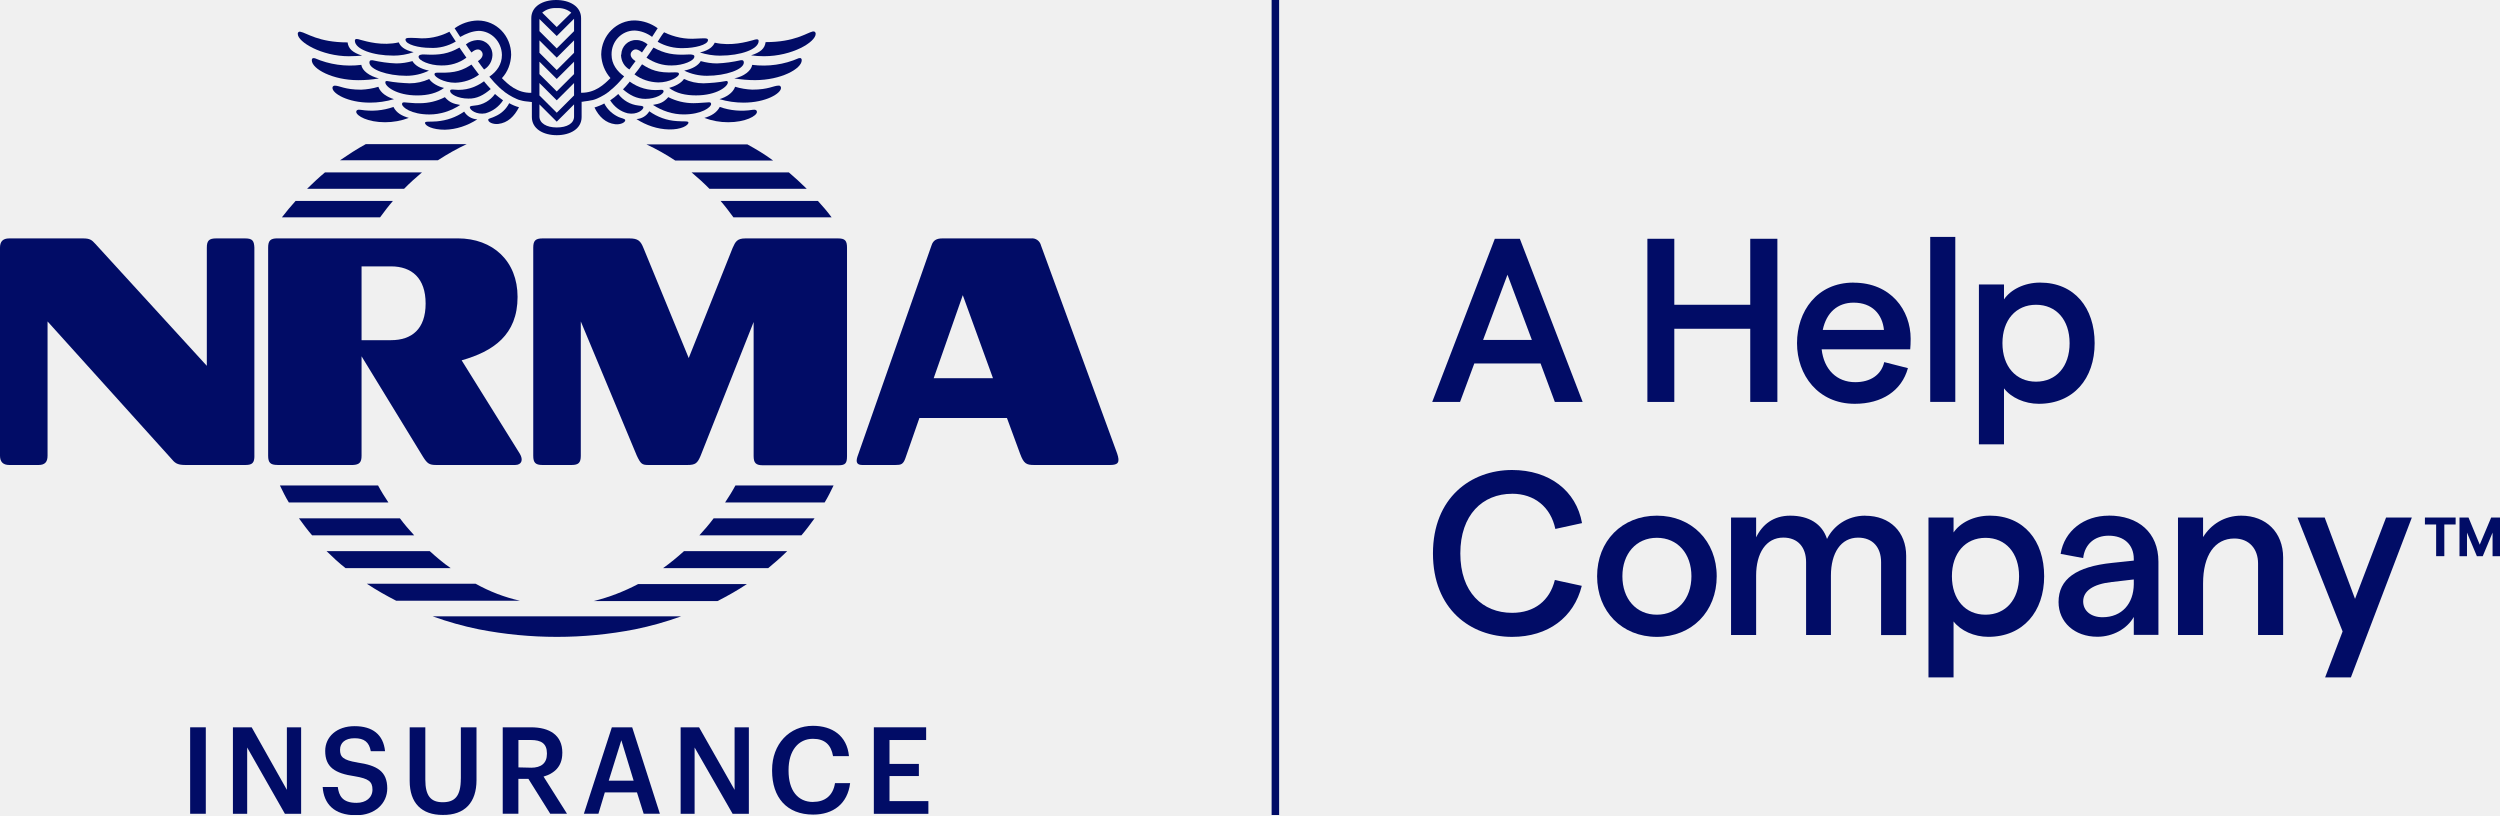
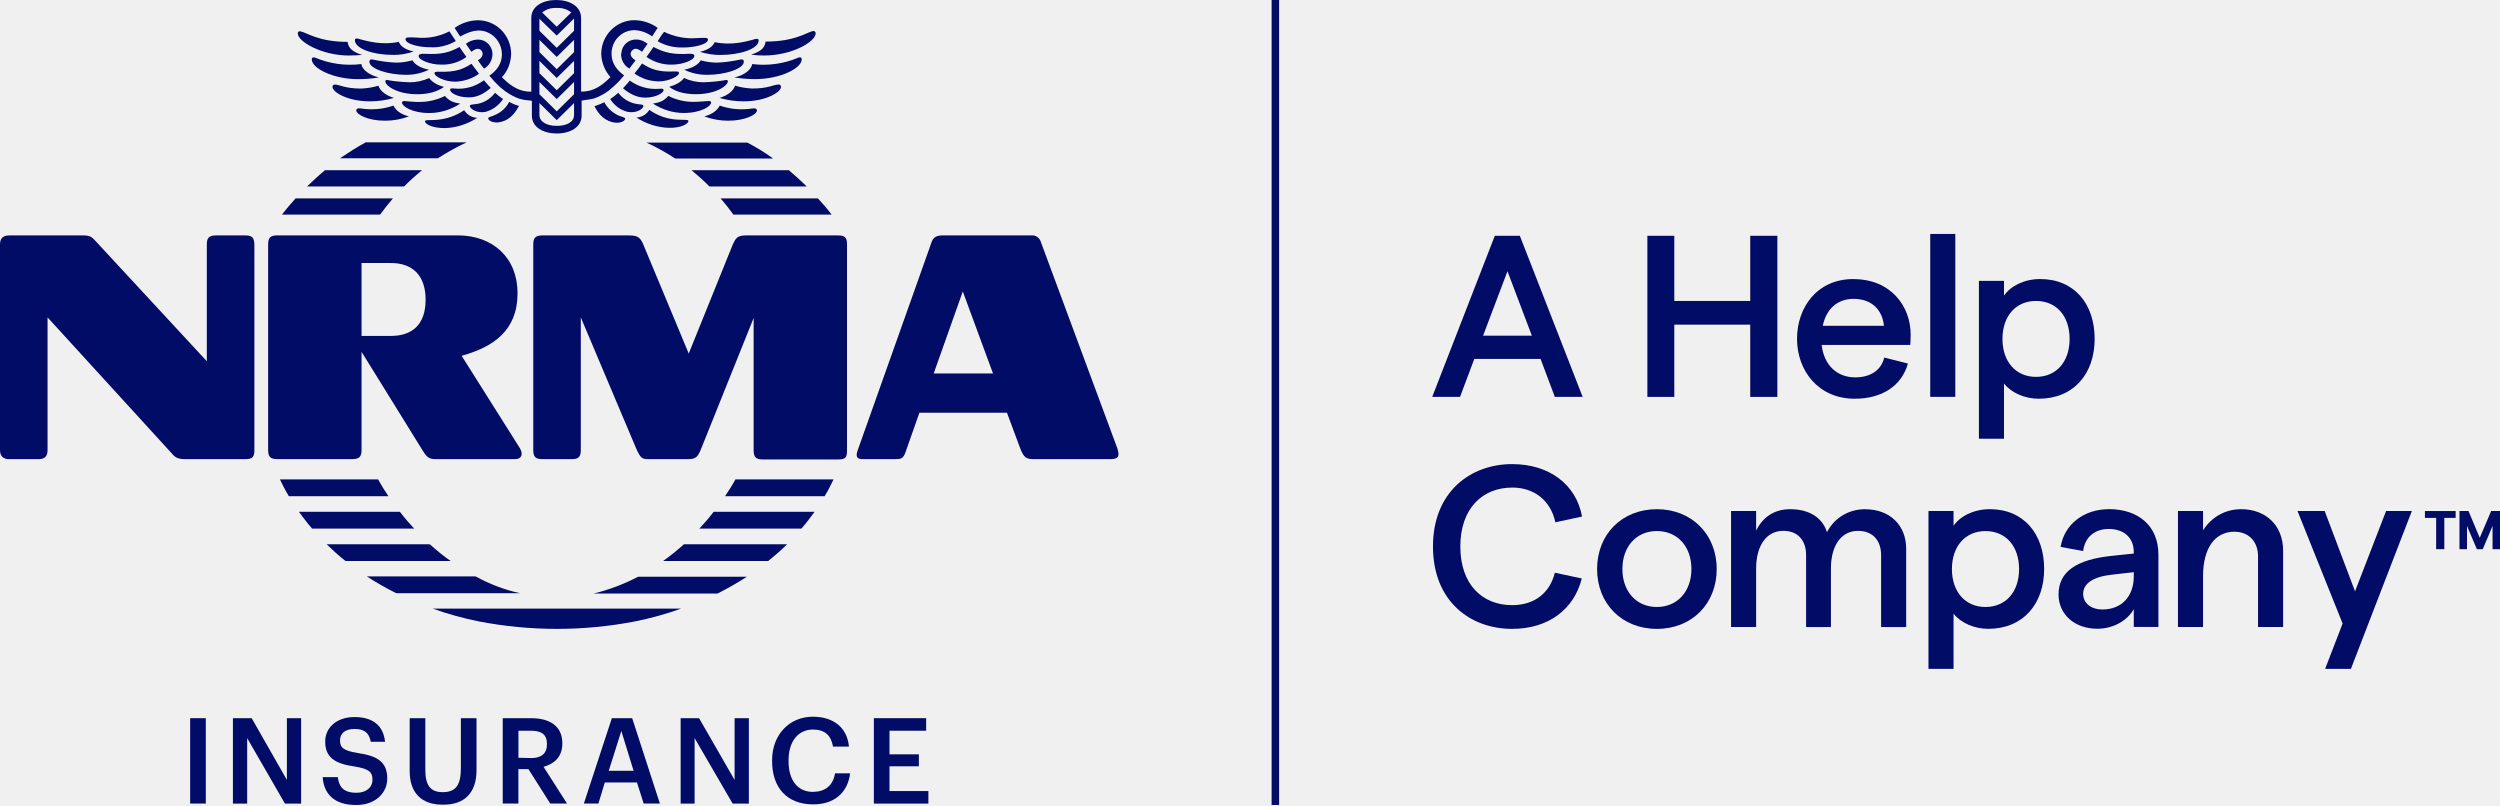
- <svg xmlns="http://www.w3.org/2000/svg" width="184" height="60" viewBox="0 0 184 60" fill="none">
-   <g clip-path="url(#clip0_557_2326)">
-     <mask id="mask0_557_2326" style="mask-type:luminance" maskUnits="userSpaceOnUse" x="0" y="0" width="184" height="60">
-       <path d="M184 0H0V60H184V0Z" fill="white" />
+ <svg xmlns="http://www.w3.org/2000/svg" width="180" height="58" viewBox="0 0 180 58" fill="none">
+   <g clip-path="url(#clip0_1407_16782)">
+     <mask id="mask0_1407_16782" style="mask-type:luminance" maskUnits="userSpaceOnUse" x="0" y="0" width="180" height="58">
+       <path d="M180 0H0V57.959H180V0Z" fill="white" />
    </mask>
-     <g mask="url(#mask0_557_2326)">
-       <path d="M15.147 53.53H13.995V59.893H15.147V53.53Z" fill="#010C66" />
-       <path d="M21.114 53.53V58.133L18.523 53.53H17.143V59.897H18.192V55.016L20.97 59.897H22.163V53.53H21.114Z" fill="#010C66" />
+     <g mask="url(#mask0_1407_16782)">
+       <path d="M14.818 51.709H13.691V57.856H14.818V51.709Z" fill="#010C66" />
+       <path d="M20.656 51.709V56.156L18.12 51.709H16.77V57.859H17.797V53.144L20.515 57.859H21.682V51.709H20.656Z" fill="#010C66" />
    </g>
-     <mask id="mask1_557_2326" style="mask-type:luminance" maskUnits="userSpaceOnUse" x="0" y="0" width="184" height="60">
-       <path d="M184 0H0V60H184V0Z" fill="white" />
+     <mask id="mask1_1407_16782" style="mask-type:luminance" maskUnits="userSpaceOnUse" x="0" y="0" width="180" height="58">
+       <path d="M180 0H0V57.959H180V0Z" fill="white" />
    </mask>
-     <g mask="url(#mask1_557_2326)">
-       <path d="M26.302 56.118C25.231 55.947 25.027 55.695 25.027 55.183C25.027 54.672 25.397 54.334 26.097 54.334C26.798 54.334 27.168 54.611 27.291 55.29H28.34C28.217 54.06 27.414 53.445 26.097 53.445C24.78 53.445 23.935 54.23 23.935 55.269C23.935 56.456 24.636 56.922 26.118 57.135C27.125 57.305 27.414 57.519 27.414 58.112C27.414 58.706 26.939 59.09 26.241 59.09C25.192 59.09 24.946 58.56 24.861 57.923H23.749C23.83 59.132 24.552 60.003 26.217 60.003C27.597 60.003 28.502 59.132 28.502 58.03C28.502 56.757 27.742 56.334 26.302 56.121" fill="#010C66" />
-       <path d="M33.916 57.305C33.916 58.621 33.462 59.044 32.579 59.044C31.695 59.044 31.304 58.557 31.304 57.391V53.53H30.152V57.476C30.152 59.111 31.036 59.979 32.582 59.979C34.208 60 35.071 59.065 35.071 57.412V53.53H33.919V57.305H33.916Z" fill="#010C66" />
-       <path d="M41.388 55.439V55.396C41.388 54.102 40.441 53.53 39.081 53.53H37.001V59.893H38.153V57.327H38.892L40.498 59.893H41.733L40.005 57.156C40.765 56.943 41.385 56.435 41.385 55.439M39.081 56.502L38.156 56.48V54.465H39.081C39.821 54.465 40.254 54.72 40.254 55.442V55.485C40.254 56.164 39.842 56.505 39.081 56.505" fill="#010C66" />
-       <path d="M45.032 53.53L42.973 59.893H44.043L44.515 58.322H46.881L47.374 59.893H48.568L46.529 53.53H45.026H45.032ZM44.804 57.455L45.73 54.483L46.635 57.455H44.804Z" fill="#010C66" />
-       <path d="M54.066 58.134L51.451 53.53H50.095V59.897H51.123V55.016L53.922 59.897H55.116V53.53H54.066V58.134Z" fill="#010C66" />
-       <path d="M59.848 59.026C58.714 59.026 58.038 58.176 58.038 56.733V56.669C58.038 55.247 58.759 54.376 59.83 54.376C60.714 54.376 61.168 54.821 61.312 55.649H62.484C62.34 54.142 61.249 53.42 59.83 53.42C58.101 53.42 56.826 54.757 56.826 56.666V56.73C56.826 58.682 57.897 59.954 59.851 59.954C61.312 59.954 62.382 59.169 62.569 57.64H61.456C61.312 58.575 60.696 59.02 59.851 59.02" fill="#010C66" />
-       <path d="M65.467 57.117H67.629V56.224H65.467V54.465H68.164V53.53H64.315V59.897H68.329V58.962H65.467V57.117Z" fill="#010C66" />
-       <path d="M53.017 4.095C54.499 4.095 55.837 3.629 55.837 3.014C55.837 2.822 55.569 2.908 55.446 2.95C54.974 3.078 53.82 3.416 52.605 3.142C52.482 3.398 52.235 3.693 51.514 3.864C51.989 4.013 52.503 4.098 53.017 4.098" fill="#010C66" />
-       <path d="M59.376 13.896C58.943 13.473 58.51 13.068 58.059 12.688H50.898C51.351 13.068 51.802 13.473 52.214 13.896H59.376Z" fill="#010C66" />
-       <path d="M31.592 5.812C31.138 6.026 30.645 6.132 30.152 6.132C29.596 6.111 29.04 6.068 28.484 5.962C28.381 5.962 28.36 6.004 28.36 6.068C28.36 6.367 29.184 7.024 30.705 7.024C31.487 7.024 32.167 6.854 32.681 6.473C32.29 6.388 31.797 6.135 31.589 5.815" fill="#010C66" />
-       <path d="M56.228 4.138C58.306 4.138 60.035 3.1 60.035 2.485C60.035 2.399 59.974 2.314 59.89 2.314H59.827C59.355 2.421 58.51 3.1 56.349 3.1C56.285 3.565 56 3.842 55.278 4.074C55.609 4.117 55.916 4.138 56.225 4.138" fill="#010C66" />
-       <path d="M56.904 11.817C56.309 11.372 55.669 10.989 55.01 10.629H47.581C48.321 10.97 49.021 11.372 49.701 11.817H56.904Z" fill="#010C66" />
-       <path d="M35.213 2.271C36.16 2.271 36.92 3.057 36.941 4.031V4.053C36.941 4.732 36.572 5.261 36.016 5.645C36.079 5.73 36.16 5.794 36.22 5.879C36.322 6.007 36.424 6.114 36.53 6.217C36.695 6.388 36.86 6.558 37.044 6.683L37.167 6.79C37.353 6.918 37.537 7.046 37.744 7.149C37.825 7.192 37.931 7.234 38.012 7.277C38.093 7.32 38.216 7.362 38.322 7.384C38.526 7.447 38.755 7.469 38.98 7.49C39.04 7.49 39.082 7.511 39.145 7.511V8.614C39.145 9.484 39.99 9.95 40.976 9.95C41.962 9.95 42.807 9.484 42.807 8.614V7.49C42.87 7.49 42.91 7.49 42.973 7.469C43.198 7.447 43.406 7.405 43.631 7.362C43.733 7.341 43.836 7.298 43.941 7.256C44.043 7.213 44.127 7.17 44.208 7.128C44.413 7.021 44.599 6.915 44.786 6.769L44.909 6.662C45.092 6.513 45.258 6.364 45.423 6.196C45.525 6.09 45.627 5.983 45.733 5.855C45.796 5.77 45.877 5.706 45.937 5.621C45.402 5.24 45.011 4.707 45.011 4.028C44.99 3.051 45.751 2.247 46.698 2.247H46.719C47.173 2.268 47.624 2.439 47.994 2.713C48.138 2.5 48.261 2.29 48.405 2.077C47.912 1.717 47.335 1.525 46.74 1.504C45.381 1.483 44.272 2.606 44.25 3.986V4.028C44.272 4.665 44.518 5.28 44.93 5.745C44.476 6.211 43.796 6.848 42.768 6.826V1.337C42.768 0.466 41.923 0 40.934 0C39.945 0 39.103 0.466 39.103 1.337V6.832C38.075 6.854 37.395 6.217 36.941 5.752C37.374 5.286 37.6 4.671 37.621 4.034C37.621 2.634 36.53 1.51 35.171 1.51H35.129C34.53 1.532 33.956 1.723 33.46 2.083C33.604 2.296 33.727 2.506 33.872 2.719C34.326 2.463 34.756 2.296 35.21 2.274M40.976 0.594C41.367 0.572 41.737 0.679 42.047 0.932L40.976 1.991L39.906 0.932C40.213 0.676 40.585 0.572 40.976 0.594ZM39.702 1.401L40.976 2.652L42.251 1.379V2.293L40.976 3.565L39.702 2.293V1.401ZM39.702 2.972L40.976 4.244L42.251 2.972V3.885L40.976 5.158L39.702 3.885V2.972ZM39.702 4.54L40.976 5.812L42.251 4.54V5.453L40.976 6.726L39.702 5.453V4.54ZM39.702 6.111L40.976 7.384L42.251 6.111V7.024L40.976 8.297L39.702 7.024V6.111ZM39.702 7.682L40.976 8.955L42.251 7.682V8.574C42.251 9.083 41.737 9.381 40.976 9.381C40.216 9.381 39.702 9.061 39.702 8.574V7.682Z" fill="#010C66" />
-       <path d="M48.405 3.075C48.983 3.413 49.641 3.562 50.3 3.541C51.102 3.541 52.109 3.307 52.109 2.947C52.109 2.777 51.821 2.819 51.265 2.841C50.441 2.905 49.617 2.734 48.877 2.375C48.712 2.567 48.568 2.819 48.402 3.075H48.405Z" fill="#010C66" />
-       <path d="M35.255 5.496C35.089 5.283 34.924 5.051 34.698 4.753C34.082 5.155 33.526 5.389 32.311 5.347C32.086 5.347 31.98 5.347 31.98 5.474C31.98 5.666 32.66 6.09 33.505 6.09C34.121 6.068 34.74 5.876 35.255 5.496Z" fill="#010C66" />
-       <path d="M45.729 4.01C45.708 4.031 45.708 4.053 45.708 4.074C45.729 4.518 45.955 4.902 46.324 5.112C46.448 4.92 46.613 4.732 46.778 4.497C46.448 4.305 46.303 4.01 46.511 3.776C46.715 3.541 46.965 3.626 47.25 3.861C47.374 3.669 47.518 3.48 47.662 3.267C47.437 3.075 47.148 2.947 46.839 2.947C46.24 2.926 45.747 3.392 45.726 4.007" fill="#010C66" />
-       <path d="M55.383 8.084C54.581 8.212 53.757 8.148 52.975 7.871C52.75 8.294 52.359 8.528 51.842 8.678C52.398 8.891 52.993 8.997 53.592 8.997C54.866 8.997 55.711 8.531 55.711 8.233C55.711 8.126 55.609 8.041 55.38 8.084" fill="#010C66" />
-       <path d="M49.641 5.325C48.426 5.389 47.87 5.133 47.254 4.732C47.049 5.03 46.863 5.283 46.697 5.474C47.211 5.858 47.81 6.047 48.447 6.068C49.292 6.068 49.971 5.645 49.971 5.453C49.971 5.325 49.869 5.325 49.641 5.325Z" fill="#010C66" />
-       <path d="M50.321 8.422C51.637 8.422 52.338 7.892 52.338 7.658C52.338 7.551 52.275 7.53 52.173 7.53C52.007 7.53 51.433 7.594 51.039 7.594C50.402 7.594 49.764 7.444 49.187 7.149C48.838 7.551 48.55 7.636 48.057 7.721C48.736 8.166 49.518 8.422 50.321 8.422Z" fill="#010C66" />
-       <path d="M53.447 5.962C52.891 6.068 52.335 6.111 51.782 6.132C51.288 6.132 50.792 6.026 50.341 5.812C50.137 6.132 49.641 6.364 49.25 6.47C49.764 6.872 50.465 7.021 51.225 7.021C52.75 7.021 53.57 6.364 53.57 6.065C53.57 6.001 53.528 5.959 53.447 5.959" fill="#010C66" />
-       <path d="M43.754 7.913C44.085 8.592 44.578 9.058 45.278 9.143C45.669 9.186 46.018 9.016 46.018 8.845C46.018 8.738 45.708 8.696 45.525 8.611C45.071 8.397 44.701 8.059 44.475 7.615C44.25 7.743 44.003 7.828 43.754 7.913Z" fill="#010C66" />
-       <path d="M53.982 15.997H61.207C60.897 15.574 60.548 15.169 60.197 14.788H53.035C53.366 15.169 53.672 15.574 53.982 15.997Z" fill="#010C66" />
-       <path d="M45.504 6.918C45.317 7.088 45.113 7.256 44.908 7.384C45.218 7.871 45.669 8.212 46.204 8.34C46.883 8.467 47.355 8.084 47.355 7.895C47.355 7.788 47.151 7.788 46.986 7.767C46.39 7.703 45.852 7.387 45.504 6.918Z" fill="#010C66" />
-       <path d="M57.482 6.47C57.482 6.385 57.422 6.3 57.338 6.3H57.317C56.926 6.3 56.577 6.598 55.362 6.598C54.929 6.577 54.517 6.513 54.106 6.385C53.94 6.851 53.447 7.149 52.954 7.298C53.531 7.469 54.127 7.554 54.725 7.554C56.373 7.554 57.482 6.875 57.482 6.473" fill="#010C66" />
-       <path d="M50.669 4.01C49.577 4.074 48.919 3.946 48.095 3.501C47.93 3.757 47.746 4.01 47.581 4.244C48.137 4.628 48.796 4.838 49.454 4.817C50.299 4.817 51.102 4.458 51.102 4.18C51.144 4.053 50.957 3.989 50.669 4.01Z" fill="#010C66" />
-       <path d="M27.846 6.388C27.434 6.516 27.001 6.58 26.589 6.601C25.354 6.601 25.005 6.303 24.635 6.303C24.554 6.303 24.47 6.367 24.47 6.452V6.473C24.47 6.875 25.582 7.554 27.227 7.554C27.822 7.554 28.42 7.469 28.998 7.298C28.505 7.149 28.008 6.854 27.846 6.385" fill="#010C66" />
-       <path d="M47.5 7.277C48.282 7.277 48.838 6.918 48.838 6.726C48.838 6.598 48.715 6.598 48.528 6.619C47.747 6.683 46.986 6.47 46.346 6.004L46.285 6.09C46.141 6.26 45.997 6.431 45.852 6.577C46.346 7 46.86 7.277 47.5 7.277Z" fill="#010C66" />
-       <path d="M46.842 8.763C47.563 9.229 48.384 9.506 49.229 9.527C50.134 9.548 50.669 9.229 50.669 9.019C50.669 8.891 50.32 8.955 49.806 8.912C49.085 8.869 48.387 8.617 47.789 8.19C47.584 8.531 47.233 8.742 46.842 8.763Z" fill="#010C66" />
-       <path d="M54.517 4.433C53.94 4.561 53.366 4.646 52.768 4.668C52.356 4.668 51.965 4.604 51.574 4.497C51.409 4.795 50.997 5.07 50.359 5.197C50.873 5.453 51.451 5.578 52.028 5.578C53.426 5.578 54.746 5.112 54.746 4.601C54.746 4.494 54.704 4.409 54.52 4.43" fill="#010C66" />
-       <path d="M58.778 4.287C57.708 4.753 56.535 4.923 55.363 4.774C55.3 5.197 54.764 5.624 54.046 5.77C54.56 5.855 55.053 5.898 55.57 5.898C57.464 5.898 59.007 5.07 59.007 4.433C59.007 4.327 58.965 4.241 58.781 4.284" fill="#010C66" />
-       <path d="M21.259 36.982H28.586C28.318 36.58 28.051 36.153 27.825 35.73H20.601C20.805 36.153 21.012 36.58 21.259 36.982Z" fill="#010C66" />
-       <path d="M24.037 40.565C24.491 41.01 24.942 41.436 25.435 41.817H33.174C32.618 41.436 32.125 41.01 31.632 40.565H24.037Z" fill="#010C66" />
-       <path d="M46.739 46.317C47.891 46.082 49.024 45.766 50.137 45.361H31.839C32.951 45.763 34.082 46.082 35.236 46.317C39.042 47.06 42.933 47.06 46.742 46.317" fill="#010C66" />
-       <path d="M35.008 42.965H27.002C27.703 43.43 28.421 43.835 29.164 44.216H38.279C37.128 43.96 36.037 43.537 35.008 42.965Z" fill="#010C66" />
-       <path d="M29.431 38.148H22.002C22.312 38.571 22.618 38.997 22.97 39.399H30.483C30.114 38.997 29.762 38.592 29.434 38.148" fill="#010C66" />
-       <path d="M28.339 8.997C28.938 8.997 29.533 8.891 30.089 8.678C29.575 8.528 29.184 8.318 28.956 7.871C28.174 8.148 27.371 8.209 26.547 8.084C26.322 8.041 26.217 8.126 26.217 8.233C26.238 8.531 27.062 8.997 28.336 8.997" fill="#010C66" />
-       <path d="M28.917 14.788H21.755C21.407 15.169 21.076 15.574 20.748 15.997H27.973C28.282 15.574 28.589 15.169 28.92 14.788" fill="#010C66" />
-       <path d="M18.722 33.544V18.226C18.701 17.717 18.577 17.547 18.042 17.547H15.902C15.387 17.547 15.222 17.717 15.222 18.226V26.925L7.017 17.949C6.75 17.651 6.605 17.547 6.112 17.547H0.679C0.207 17.547 0 17.781 0 18.226V33.544C0 33.989 0.225 34.223 0.679 34.223H2.841C3.313 34.223 3.5 33.989 3.5 33.544V23.658L12.57 33.715C12.859 34.056 13.003 34.223 13.641 34.223H18.066C18.58 34.223 18.725 34.053 18.725 33.544" fill="#010C66" />
-       <path d="M43.694 44.237H52.813C53.553 43.857 54.274 43.452 54.975 42.986H46.968C45.919 43.537 44.828 43.96 43.697 44.237" fill="#010C66" />
-       <path d="M61.352 35.73H54.127C53.901 36.153 53.634 36.58 53.366 36.982H60.693C60.94 36.58 61.147 36.153 61.352 35.73Z" fill="#010C66" />
-       <path d="M25.706 4.138C26.016 4.138 26.344 4.117 26.653 4.095C25.935 3.861 25.646 3.587 25.583 3.121C23.421 3.121 22.579 2.421 22.104 2.335C22.023 2.314 21.939 2.357 21.918 2.442V2.506C21.918 3.078 23.647 4.141 25.706 4.141" fill="#010C66" />
-       <path d="M76.621 18.077C76.54 17.736 76.231 17.504 75.882 17.547H69.358C68.946 17.547 68.678 17.675 68.555 18.077L63.101 33.629C62.978 34.031 63.08 34.223 63.471 34.223H65.9C66.312 34.223 66.477 34.181 66.64 33.715L67.668 30.764H74.111L75.079 33.395C75.347 34.117 75.533 34.223 76.107 34.223H81.706C82.301 34.223 82.445 34.031 82.22 33.374L76.621 18.077ZM68.72 27.835L70.861 21.724L73.083 27.835H68.72Z" fill="#010C66" />
-       <path d="M53.922 18.247L50.69 26.352L47.356 18.247C47.151 17.739 46.965 17.547 46.328 17.547H39.927C39.412 17.547 39.247 17.717 39.247 18.226V33.544C39.247 34.053 39.412 34.223 39.927 34.223H42.067C42.581 34.223 42.747 34.053 42.747 33.544V23.658L46.863 33.523C47.151 34.138 47.254 34.223 47.708 34.223H50.588C51.183 34.223 51.327 34.095 51.556 33.565L55.467 23.7V33.565C55.467 34.074 55.633 34.244 56.147 34.244H61.724C62.238 34.244 62.34 34.074 62.34 33.565V18.226C62.34 17.717 62.196 17.547 61.682 17.547H54.869C54.253 17.547 54.129 17.781 53.922 18.247Z" fill="#010C66" />
-       <path d="M51.472 39.399H58.985C59.334 38.997 59.643 38.571 59.953 38.148H52.524C52.193 38.592 51.844 38.997 51.475 39.399" fill="#010C66" />
-       <path d="M50.341 40.565C49.848 41.01 49.331 41.436 48.799 41.817H56.538C57.031 41.415 57.485 41.01 57.936 40.565H50.341Z" fill="#010C66" />
-       <path d="M20.418 34.223H25.974C26.446 34.202 26.611 34.031 26.611 33.544V26.224L31.139 33.629C31.449 34.117 31.593 34.223 32.107 34.223H37.91C38.403 34.223 38.526 33.839 38.259 33.395L33.977 26.52C36.301 25.862 38.093 24.653 38.093 21.852C38.093 19.221 36.283 17.544 33.689 17.544H20.415C19.901 17.544 19.735 17.714 19.735 18.223V33.541C19.735 34.05 19.901 34.22 20.415 34.22M26.611 19.605H28.773C30.315 19.605 31.326 20.476 31.326 22.342C31.326 24.209 30.318 25.037 28.773 25.037H26.611V19.605Z" fill="#010C66" />
-       <path d="M31.262 4.01C30.973 3.989 30.808 4.053 30.808 4.18C30.808 4.458 31.631 4.817 32.455 4.817C33.135 4.838 33.793 4.646 34.328 4.244C34.163 4.01 33.998 3.757 33.814 3.501C33.032 3.946 32.374 4.074 31.262 4.01Z" fill="#010C66" />
-       <path d="M30.357 4.497C29.966 4.604 29.576 4.668 29.164 4.668C28.566 4.646 27.991 4.561 27.414 4.433C27.228 4.412 27.189 4.497 27.189 4.604C27.189 5.112 28.505 5.578 29.906 5.578C30.484 5.578 31.04 5.45 31.572 5.197C30.935 5.07 30.523 4.795 30.357 4.497Z" fill="#010C66" />
-       <path d="M35.194 2.95H35.113C34.803 2.972 34.515 3.078 34.289 3.27C34.433 3.483 34.557 3.672 34.701 3.864C34.968 3.629 35.257 3.544 35.441 3.779C35.627 4.013 35.483 4.308 35.173 4.5C35.338 4.735 35.483 4.945 35.627 5.115C35.997 4.902 36.225 4.5 36.243 4.074C36.264 3.459 35.789 2.95 35.194 2.95Z" fill="#010C66" />
-       <path d="M36.12 6.555C35.976 6.406 35.832 6.236 35.688 6.068L35.624 5.983C34.987 6.449 34.226 6.683 33.442 6.598C33.255 6.577 33.111 6.577 33.132 6.705C33.132 6.918 33.688 7.256 34.47 7.256C35.086 7.277 35.6 7 36.117 6.555" fill="#010C66" />
-       <path d="M28.938 4.095C29.452 4.095 29.966 4.01 30.442 3.839C29.702 3.669 29.452 3.374 29.35 3.118C28.136 3.395 26.984 3.054 26.509 2.926C26.386 2.883 26.118 2.798 26.118 2.99C26.118 3.626 27.456 4.092 28.938 4.092" fill="#010C66" />
-       <path d="M33.874 7.725C33.381 7.639 33.093 7.554 32.741 7.152C32.163 7.451 31.526 7.597 30.889 7.597C30.498 7.618 29.921 7.533 29.755 7.533C29.653 7.533 29.59 7.554 29.59 7.661C29.59 7.895 30.269 8.425 31.607 8.425C32.41 8.425 33.192 8.169 33.871 7.725" fill="#010C66" />
-       <path d="M26.59 4.774C25.439 4.923 24.245 4.753 23.175 4.287C22.988 4.244 22.949 4.33 22.949 4.436C22.949 5.073 24.492 5.901 26.365 5.901C26.879 5.901 27.393 5.858 27.889 5.773C27.188 5.602 26.653 5.2 26.593 4.777" fill="#010C66" />
-       <path d="M36.674 9.122C37.375 9.037 37.847 8.571 38.198 7.892C37.952 7.828 37.705 7.722 37.477 7.594C37.251 8.038 36.879 8.379 36.428 8.568C36.241 8.675 35.934 8.717 35.934 8.802C35.913 8.994 36.283 9.165 36.674 9.122Z" fill="#010C66" />
-       <path d="M31.653 3.523C32.311 3.565 32.97 3.395 33.547 3.057C33.382 2.822 33.237 2.57 33.075 2.335C32.335 2.716 31.511 2.886 30.688 2.801C30.131 2.78 29.843 2.759 29.843 2.908C29.843 3.291 30.85 3.523 31.653 3.523Z" fill="#010C66" />
-       <path d="M35.73 8.34C36.265 8.19 36.719 7.852 37.025 7.384C36.821 7.234 36.614 7.085 36.43 6.918C36.081 7.405 35.525 7.725 34.948 7.767C34.783 7.788 34.578 7.788 34.578 7.895C34.578 8.087 35.071 8.467 35.73 8.34Z" fill="#010C66" />
-       <path d="M29.741 13.896C30.153 13.473 30.604 13.068 31.058 12.688H23.918C23.463 13.068 23.034 13.473 22.601 13.896H29.741Z" fill="#010C66" />
-       <path d="M34.163 8.212C33.568 8.635 32.868 8.869 32.146 8.933C31.632 8.976 31.28 8.912 31.28 9.04C31.28 9.253 31.815 9.548 32.741 9.548C33.586 9.527 34.407 9.25 35.129 8.784C34.717 8.763 34.368 8.55 34.16 8.212" fill="#010C66" />
-       <path d="M34.35 10.608H26.921C26.262 10.967 25.646 11.372 25.026 11.795H32.23C32.91 11.351 33.628 10.946 34.35 10.608Z" fill="#010C66" />
-       <path d="M173.33 44.076L171.096 38.09H169.097L172.416 46.475L171.129 49.855H173.026L177.512 38.09H175.615L173.33 44.076Z" fill="#010C66" />
-       <path d="M123.229 24.197H128.818V29.583H130.815V17.574H128.818V22.431H123.229V17.574H121.248V29.583H123.229V24.197Z" fill="#010C66" />
-       <path d="M136.425 20.799C133.716 20.799 132.261 22.927 132.261 25.259C132.261 27.592 133.8 29.72 136.512 29.72C138.508 29.72 139.967 28.761 140.423 27.095L138.68 26.651C138.46 27.595 137.663 28.128 136.545 28.128C135.189 28.128 134.242 27.202 134.074 25.71H140.592C140.61 25.555 140.625 25.195 140.625 24.94C140.625 22.83 139.17 20.805 136.425 20.805M134.155 24.282C134.425 22.994 135.255 22.275 136.425 22.275C137.781 22.275 138.541 23.116 138.659 24.282H134.155Z" fill="#010C66" />
-       <path d="M143.91 17.437H142.064V29.58H143.91V17.437Z" fill="#010C66" />
-       <path d="M147.497 28.587C148.024 29.272 149.022 29.72 150.053 29.72C152.609 29.72 154.166 27.869 154.166 25.259C154.166 22.65 152.675 20.799 150.152 20.799C148.968 20.799 147.969 21.332 147.494 22.035V20.936H145.648V32.701H147.494V28.584L147.497 28.587ZM149.852 22.431C151.343 22.431 152.323 23.545 152.323 25.259C152.323 26.974 151.34 28.091 149.852 28.091C148.363 28.091 147.38 26.958 147.38 25.259C147.38 23.56 148.363 22.431 149.852 22.431Z" fill="#010C66" />
-       <path d="M111.289 36.339C112.931 36.339 114.134 37.317 114.473 38.93L116.437 38.501C116.013 36.117 114.031 34.592 111.289 34.592C108.259 34.592 105.466 36.632 105.466 40.733C105.466 44.834 108.226 46.874 111.289 46.874C113.947 46.874 115.844 45.434 116.419 43.117L114.437 42.688C114.065 44.198 112.946 45.105 111.289 45.105C109.107 45.105 107.48 43.58 107.48 40.733C107.48 37.886 109.122 36.342 111.289 36.342" fill="#010C66" />
-       <path d="M121.948 37.953C119.375 37.953 117.547 39.822 117.547 42.413C117.547 45.005 119.375 46.874 121.948 46.874C124.522 46.874 126.35 45.005 126.35 42.413C126.35 39.822 124.504 37.953 121.948 37.953ZM121.948 45.242C120.424 45.242 119.408 44.076 119.408 42.413C119.408 40.751 120.424 39.582 121.948 39.582C123.473 39.582 124.489 40.748 124.489 42.413C124.489 44.079 123.458 45.242 121.948 45.242Z" fill="#010C66" />
-       <path d="M137.279 37.953C135.941 37.953 134.925 38.726 134.468 39.667C134.113 38.553 133.13 37.953 131.759 37.953C130.523 37.953 129.708 38.605 129.251 39.548V38.09H127.405V46.734H129.251V42.362C129.251 40.715 129.979 39.567 131.251 39.567C132.333 39.567 132.928 40.288 132.928 41.369V46.737H134.756V42.365C134.756 40.702 135.484 39.57 136.756 39.57C137.838 39.57 138.448 40.291 138.448 41.372V46.74H140.294V40.909C140.294 39.159 139.11 37.959 137.282 37.959" fill="#010C66" />
-       <path d="M146.439 37.953C145.255 37.953 144.257 38.486 143.782 39.189V38.09H141.936V49.855H143.782V45.738C144.308 46.423 145.306 46.871 146.337 46.871C148.893 46.871 150.45 45.02 150.45 42.41C150.45 39.801 148.959 37.95 146.436 37.95M146.133 45.242C144.641 45.242 143.661 44.109 143.661 42.413C143.661 40.718 144.644 39.585 146.133 39.585C147.621 39.585 148.604 40.699 148.604 42.413C148.604 44.128 147.621 45.242 146.133 45.242Z" fill="#010C66" />
-       <path d="M155.201 37.953C153.388 37.953 151.933 39.067 151.662 40.766L153.322 41.074C153.439 40.045 154.17 39.427 155.201 39.427C156.319 39.427 157.047 40.078 157.047 41.141V41.26L155.438 41.43C152.814 41.704 151.509 42.614 151.509 44.31C151.509 45.784 152.678 46.865 154.371 46.865C155.504 46.865 156.557 46.28 157.047 45.407V46.728H158.86V41.342C158.86 39.18 157.369 37.947 155.204 37.947M157.047 43.01C157.029 44.417 156.184 45.428 154.744 45.428C153.881 45.428 153.322 44.947 153.322 44.262C153.322 43.507 154.031 42.992 155.42 42.837L157.047 42.648V43.007V43.01Z" fill="#010C66" />
-       <path d="M164.957 37.953C163.703 37.953 162.723 38.605 162.146 39.53V38.09H160.3V46.734H162.146V42.943C162.146 40.867 163.009 39.634 164.449 39.634C165.531 39.634 166.193 40.389 166.193 41.47V46.734H168.039V41.04C168.039 39.171 166.77 37.953 164.957 37.953Z" fill="#010C66" />
-       <path d="M110.018 17.574L105.412 29.58H107.46L108.509 26.751H113.385L114.435 29.58H116.482L111.861 17.574H110.015H110.018ZM109.155 25.019L110.95 20.217L112.745 25.019H109.155Z" fill="#010C66" />
-       <path d="M183.351 38.09L182.509 40.087L181.682 38.09H181.018V40.934H181.571V39.201L182.298 40.934H182.731L183.453 39.201V40.934H184V38.09H183.351Z" fill="#010C66" />
-       <path d="M178.474 38.602H179.3V40.934H179.902V38.602H180.735V38.09H178.474V38.602Z" fill="#010C66" />
-       <path d="M94.144 0H93.591V60H94.144V0Z" fill="#010C66" />
+     <g mask="url(#mask1_1407_16782)">
+       <path d="M25.73 54.209C24.682 54.044 24.482 53.8 24.482 53.306C24.482 52.812 24.844 52.485 25.529 52.485C26.215 52.485 26.576 52.753 26.697 53.409H27.724C27.603 52.221 26.818 51.627 25.529 51.627C24.241 51.627 23.415 52.385 23.415 53.388C23.415 54.535 24.1 54.985 25.55 55.191C26.535 55.356 26.818 55.562 26.818 56.135C26.818 56.709 26.353 57.079 25.671 57.079C24.644 57.079 24.403 56.568 24.321 55.953H23.232C23.312 57.121 24.018 57.962 25.647 57.962C26.997 57.962 27.882 57.121 27.882 56.056C27.882 54.827 27.138 54.418 25.73 54.212" fill="#010C66" />
+       <path d="M33.179 55.356C33.179 56.627 32.735 57.035 31.871 57.035C31.006 57.035 30.623 56.565 30.623 55.438V51.709H29.497V55.521C29.497 57.1 30.362 57.938 31.873 57.938C33.465 57.959 34.309 57.056 34.309 55.459V51.709H33.182V55.356H33.179Z" fill="#010C66" />
+       <path d="M40.488 53.553V53.512C40.488 52.262 39.562 51.709 38.233 51.709H36.197V57.856H37.324V55.377H38.047L39.618 57.856H40.827L39.136 55.212C39.88 55.006 40.486 54.515 40.486 53.553M38.233 54.58L37.327 54.559V52.612H38.233C38.956 52.612 39.38 52.859 39.38 53.556V53.597C39.38 54.253 38.977 54.583 38.233 54.583" fill="#010C66" />
+       <path d="M44.053 51.709L42.038 57.856H43.085L43.547 56.338H45.862L46.344 57.856H47.512L45.517 51.709H44.047H44.053ZM43.829 55.5L44.735 52.63L45.62 55.5H43.829Z" fill="#010C66" />
+       <path d="M52.891 56.156L50.332 51.709H49.006V57.859H50.012V53.144L52.75 57.859H53.918V51.709H52.891V56.156Z" fill="#010C66" />
+       <path d="M58.547 57.018C57.438 57.018 56.776 56.197 56.776 54.803V54.741C56.776 53.368 57.482 52.527 58.529 52.527C59.394 52.527 59.838 52.956 59.979 53.756H61.126C60.985 52.3 59.917 51.603 58.529 51.603C56.838 51.603 55.591 52.894 55.591 54.738V54.8C55.591 56.685 56.638 57.915 58.55 57.915C59.979 57.915 61.026 57.156 61.209 55.679H60.12C59.979 56.582 59.376 57.012 58.55 57.012" fill="#010C66" />
+       <path d="M64.044 55.174H66.159V54.312H64.044V52.612H66.683V51.709H62.918V57.859H66.844V56.956H64.044V55.174Z" fill="#010C66" />
+       <path d="M51.865 3.956C53.315 3.956 54.624 3.506 54.624 2.912C54.624 2.727 54.362 2.809 54.242 2.85C53.78 2.974 52.65 3.3 51.462 3.035C51.342 3.282 51.1 3.568 50.395 3.732C50.859 3.877 51.362 3.959 51.865 3.959" fill="#010C66" />
+       <path d="M58.085 13.424C57.662 13.015 57.238 12.623 56.797 12.256H49.791C50.235 12.623 50.676 13.015 51.079 13.424H58.085Z" fill="#010C66" />
+       <path d="M30.906 5.615C30.462 5.821 29.979 5.924 29.497 5.924C28.953 5.903 28.409 5.862 27.865 5.759C27.765 5.759 27.744 5.8 27.744 5.862C27.744 6.15 28.55 6.785 30.038 6.785C30.803 6.785 31.468 6.621 31.971 6.253C31.588 6.171 31.106 5.927 30.903 5.618" fill="#010C66" />
+       <path d="M55.006 3.997C57.038 3.997 58.729 2.994 58.729 2.4C58.729 2.318 58.67 2.235 58.588 2.235H58.526C58.064 2.338 57.238 2.994 55.123 2.994C55.062 3.444 54.782 3.712 54.076 3.935C54.4 3.977 54.7 3.997 55.003 3.997" fill="#010C66" />
+       <path d="M55.667 11.415C55.085 10.985 54.459 10.615 53.815 10.268H46.547C47.27 10.597 47.956 10.985 48.62 11.415H55.667Z" fill="#010C66" />
+       <path d="M34.447 2.194C35.374 2.194 36.118 2.953 36.138 3.894V3.915C36.138 4.571 35.776 5.082 35.232 5.453C35.294 5.535 35.374 5.597 35.432 5.679C35.532 5.803 35.632 5.906 35.735 6.006C35.897 6.171 36.059 6.335 36.238 6.456L36.359 6.559C36.541 6.682 36.721 6.806 36.924 6.906C37.003 6.947 37.106 6.988 37.185 7.029C37.265 7.071 37.385 7.112 37.488 7.132C37.688 7.194 37.912 7.215 38.132 7.235C38.191 7.235 38.232 7.256 38.294 7.256V8.321C38.294 9.162 39.121 9.612 40.085 9.612C41.05 9.612 41.877 9.162 41.877 8.321V7.235C41.938 7.235 41.977 7.235 42.038 7.215C42.259 7.194 42.462 7.153 42.682 7.112C42.782 7.091 42.882 7.05 42.985 7.009C43.085 6.968 43.168 6.926 43.247 6.885C43.447 6.782 43.63 6.679 43.812 6.538L43.932 6.435C44.112 6.291 44.274 6.147 44.435 5.985C44.535 5.882 44.635 5.779 44.738 5.656C44.8 5.574 44.88 5.512 44.938 5.429C44.415 5.062 44.032 4.547 44.032 3.891C44.012 2.947 44.756 2.171 45.682 2.171H45.703C46.147 2.191 46.588 2.356 46.95 2.621C47.091 2.415 47.212 2.212 47.353 2.006C46.871 1.659 46.306 1.474 45.724 1.453C44.394 1.432 43.309 2.518 43.288 3.85V3.891C43.309 4.506 43.55 5.1 43.953 5.55C43.509 6 42.844 6.615 41.838 6.594V1.291C41.838 0.45 41.012 0 40.044 0C39.077 0 38.253 0.45 38.253 1.291V6.6C37.247 6.621 36.582 6.006 36.138 5.556C36.562 5.106 36.782 4.512 36.803 3.897C36.803 2.544 35.735 1.459 34.406 1.459H34.365C33.779 1.479 33.218 1.665 32.732 2.012C32.874 2.218 32.994 2.421 33.135 2.626C33.58 2.379 34 2.218 34.444 2.197M40.085 0.574C40.468 0.553 40.83 0.656 41.132 0.9L40.085 1.924L39.038 0.9C39.338 0.653 39.703 0.553 40.085 0.574ZM38.838 1.353L40.085 2.562L41.332 1.332V2.215L40.085 3.444L38.838 2.215V1.353ZM38.838 2.871L40.085 4.1L41.332 2.871V3.753L40.085 4.982L38.838 3.753V2.871ZM38.838 4.385L40.085 5.615L41.332 4.385V5.268L40.085 6.497L38.838 5.268V4.385ZM38.838 5.903L40.085 7.132L41.332 5.903V6.785L40.085 8.015L38.838 6.785V5.903ZM38.838 7.421L40.085 8.65L41.332 7.421V8.282C41.332 8.774 40.83 9.062 40.085 9.062C39.341 9.062 38.838 8.753 38.838 8.282V7.421Z" fill="#010C66" />
+       <path d="M47.352 2.97C47.917 3.297 48.561 3.441 49.206 3.42C49.991 3.42 50.976 3.194 50.976 2.847C50.976 2.682 50.694 2.723 50.15 2.744C49.344 2.806 48.538 2.641 47.814 2.294C47.653 2.479 47.511 2.723 47.35 2.97H47.352Z" fill="#010C66" />
+       <path d="M34.488 5.309C34.326 5.103 34.165 4.88 33.944 4.591C33.341 4.98 32.797 5.206 31.609 5.165C31.388 5.165 31.285 5.165 31.285 5.288C31.285 5.474 31.95 5.882 32.776 5.882C33.379 5.862 33.985 5.677 34.488 5.309Z" fill="#010C66" />
+       <path d="M44.735 3.873C44.715 3.894 44.715 3.915 44.715 3.935C44.735 4.365 44.956 4.735 45.318 4.938C45.438 4.753 45.6 4.57 45.762 4.344C45.438 4.159 45.297 3.873 45.5 3.647C45.7 3.42 45.944 3.503 46.224 3.729C46.344 3.544 46.485 3.362 46.627 3.156C46.406 2.97 46.124 2.847 45.821 2.847C45.235 2.826 44.753 3.276 44.733 3.87" fill="#010C66" />
+       <path d="M54.18 7.809C53.394 7.932 52.588 7.871 51.824 7.603C51.603 8.012 51.221 8.238 50.715 8.382C51.259 8.588 51.841 8.691 52.427 8.691C53.674 8.691 54.5 8.241 54.5 7.953C54.5 7.85 54.4 7.768 54.177 7.809" fill="#010C66" />
+       <path d="M48.562 5.144C47.374 5.206 46.83 4.959 46.227 4.571C46.027 4.859 45.844 5.103 45.683 5.288C46.186 5.659 46.771 5.841 47.394 5.862C48.221 5.862 48.886 5.453 48.886 5.268C48.886 5.144 48.786 5.144 48.562 5.144Z" fill="#010C66" />
+       <path d="M49.226 8.135C50.515 8.135 51.2 7.623 51.2 7.397C51.2 7.294 51.138 7.273 51.038 7.273C50.876 7.273 50.315 7.335 49.929 7.335C49.306 7.335 48.682 7.191 48.118 6.906C47.776 7.294 47.494 7.376 47.012 7.459C47.676 7.888 48.441 8.135 49.226 8.135Z" fill="#010C66" />
+       <path d="M52.286 5.759C51.742 5.862 51.197 5.903 50.656 5.924C50.174 5.924 49.688 5.821 49.247 5.615C49.047 5.924 48.562 6.147 48.18 6.25C48.683 6.638 49.368 6.782 50.112 6.782C51.603 6.782 52.406 6.147 52.406 5.859C52.406 5.797 52.365 5.756 52.286 5.756" fill="#010C66" />
+       <path d="M42.803 7.644C43.126 8.3 43.609 8.75 44.294 8.832C44.676 8.874 45.017 8.709 45.017 8.544C45.017 8.441 44.715 8.4 44.535 8.318C44.091 8.112 43.729 7.785 43.509 7.356C43.288 7.479 43.047 7.562 42.803 7.644Z" fill="#010C66" />
+       <path d="M52.809 15.453H59.877C59.574 15.044 59.233 14.653 58.889 14.285H51.883C52.206 14.653 52.506 15.044 52.809 15.453Z" fill="#010C66" />
+       <path d="M44.515 6.682C44.333 6.847 44.133 7.009 43.933 7.132C44.236 7.603 44.677 7.932 45.2 8.056C45.865 8.179 46.327 7.809 46.327 7.626C46.327 7.523 46.127 7.523 45.965 7.503C45.383 7.441 44.856 7.135 44.515 6.682Z" fill="#010C66" />
+       <path d="M56.232 6.25C56.232 6.168 56.173 6.085 56.091 6.085H56.07C55.688 6.085 55.347 6.374 54.159 6.374C53.735 6.353 53.332 6.291 52.929 6.168C52.767 6.618 52.285 6.906 51.803 7.05C52.367 7.215 52.95 7.297 53.535 7.297C55.147 7.297 56.232 6.641 56.232 6.253" fill="#010C66" />
+       <path d="M49.568 3.873C48.5 3.935 47.856 3.812 47.05 3.382C46.888 3.629 46.709 3.873 46.547 4.1C47.091 4.471 47.735 4.673 48.379 4.653C49.206 4.653 49.991 4.306 49.991 4.038C50.032 3.915 49.85 3.853 49.568 3.873Z" fill="#010C66" />
+       <path d="M27.241 6.171C26.838 6.294 26.415 6.356 26.012 6.377C24.803 6.377 24.462 6.088 24.1 6.088C24.021 6.088 23.939 6.15 23.939 6.232V6.253C23.939 6.641 25.027 7.297 26.636 7.297C27.218 7.297 27.803 7.215 28.368 7.05C27.886 6.906 27.4 6.621 27.241 6.168" fill="#010C66" />
+       <path d="M46.467 7.029C47.232 7.029 47.776 6.682 47.776 6.497C47.776 6.373 47.656 6.373 47.473 6.394C46.708 6.456 45.964 6.25 45.338 5.8L45.279 5.882C45.138 6.047 44.997 6.212 44.855 6.353C45.338 6.762 45.841 7.029 46.467 7.029Z" fill="#010C66" />
+       <path d="M45.823 8.465C46.529 8.915 47.332 9.182 48.158 9.203C49.044 9.223 49.567 8.915 49.567 8.712C49.567 8.588 49.226 8.65 48.723 8.609C48.017 8.568 47.335 8.323 46.75 7.912C46.55 8.241 46.206 8.444 45.823 8.465Z" fill="#010C66" />
+       <path d="M53.332 4.282C52.768 4.406 52.206 4.488 51.62 4.509C51.218 4.509 50.835 4.447 50.453 4.344C50.291 4.632 49.888 4.897 49.265 5.021C49.768 5.268 50.332 5.388 50.897 5.388C52.265 5.388 53.556 4.938 53.556 4.444C53.556 4.341 53.515 4.259 53.335 4.28" fill="#010C66" />
+       <path d="M57.499 4.141C56.453 4.591 55.305 4.756 54.158 4.612C54.097 5.021 53.573 5.432 52.87 5.574C53.373 5.656 53.855 5.697 54.361 5.697C56.214 5.697 57.723 4.897 57.723 4.282C57.723 4.179 57.682 4.097 57.502 4.138" fill="#010C66" />
+       <path d="M20.797 35.724H27.965C27.703 35.335 27.442 34.923 27.221 34.515H20.153C20.353 34.923 20.556 35.335 20.797 35.724Z" fill="#010C66" />
+       <path d="M23.515 39.185C23.959 39.614 24.4 40.026 24.882 40.394H32.453C31.909 40.026 31.426 39.614 30.944 39.185H23.515Z" fill="#010C66" />
+       <path d="M45.724 44.741C46.85 44.515 47.959 44.209 49.047 43.818H31.148C32.236 44.206 33.342 44.515 34.471 44.741C38.194 45.459 42 45.459 45.727 44.741" fill="#010C66" />
+       <path d="M34.247 41.503H26.415C27.1 41.953 27.803 42.344 28.53 42.712H37.447C36.321 42.465 35.253 42.056 34.247 41.503Z" fill="#010C66" />
+       <path d="M28.791 36.85H21.523C21.826 37.259 22.126 37.671 22.471 38.059H29.82C29.459 37.671 29.115 37.279 28.794 36.85" fill="#010C66" />
+       <path d="M27.724 8.691C28.309 8.691 28.892 8.588 29.436 8.382C28.933 8.238 28.55 8.035 28.327 7.603C27.562 7.871 26.777 7.929 25.971 7.809C25.75 7.768 25.648 7.85 25.648 7.953C25.668 8.241 26.474 8.691 27.721 8.691" fill="#010C66" />
+       <path d="M28.288 14.285H21.282C20.941 14.653 20.617 15.044 20.297 15.453H27.364C27.668 15.044 27.968 14.653 28.291 14.285" fill="#010C66" />
+       <path d="M18.315 32.403V17.606C18.294 17.115 18.174 16.95 17.65 16.95H15.556C15.053 16.95 14.891 17.115 14.891 17.606V26.009L6.865 17.338C6.603 17.05 6.462 16.95 5.979 16.95H0.665C0.203 16.95 0 17.177 0 17.606V32.403C0 32.833 0.221 33.059 0.665 33.059H2.779C3.241 33.059 3.424 32.833 3.424 32.403V22.853L12.297 32.568C12.579 32.897 12.721 33.059 13.344 33.059H17.674C18.177 33.059 18.318 32.894 18.318 32.403" fill="#010C66" />
+       <path d="M42.744 42.732H51.665C52.388 42.365 53.094 41.973 53.779 41.523H45.947C44.921 42.056 43.853 42.465 42.747 42.732" fill="#010C66" />
+       <path d="M60.018 34.515H52.95C52.73 34.923 52.468 35.335 52.206 35.724H59.374C59.615 35.335 59.818 34.923 60.018 34.515Z" fill="#010C66" />
+       <path d="M25.147 3.997C25.45 3.997 25.771 3.976 26.074 3.956C25.371 3.729 25.088 3.465 25.027 3.015C22.912 3.015 22.088 2.338 21.624 2.256C21.544 2.235 21.462 2.276 21.441 2.359V2.42C21.441 2.973 23.133 4 25.147 4" fill="#010C66" />
+       <path d="M74.956 17.462C74.877 17.133 74.574 16.909 74.233 16.95H67.85C67.448 16.95 67.186 17.074 67.065 17.462L61.73 32.486C61.609 32.874 61.709 33.059 62.092 33.059H64.468C64.871 33.059 65.033 33.018 65.192 32.568L66.198 29.718H72.501L73.448 32.259C73.709 32.956 73.892 33.059 74.453 33.059H79.93C80.512 33.059 80.653 32.874 80.433 32.238L74.956 17.462ZM67.227 26.888L69.321 20.985L71.495 26.888H67.227Z" fill="#010C66" />
+       <path d="M52.75 17.627L49.589 25.456L46.327 17.627C46.127 17.136 45.944 16.95 45.321 16.95H39.059C38.556 16.95 38.395 17.115 38.395 17.606V32.403C38.395 32.894 38.556 33.059 39.059 33.059H41.153C41.656 33.059 41.818 32.894 41.818 32.403V22.853L45.844 32.383C46.127 32.977 46.227 33.059 46.671 33.059H49.489C50.071 33.059 50.212 32.935 50.436 32.424L54.262 22.894V32.424C54.262 32.915 54.424 33.08 54.927 33.08H60.383C60.886 33.08 60.986 32.915 60.986 32.424V17.606C60.986 17.115 60.844 16.95 60.342 16.95H53.677C53.074 16.95 52.953 17.177 52.75 17.627Z" fill="#010C66" />
+       <path d="M50.352 38.059H57.703C58.044 37.671 58.347 37.259 58.65 36.85H51.382C51.058 37.279 50.717 37.671 50.355 38.059" fill="#010C66" />
+       <path d="M49.247 39.185C48.765 39.614 48.259 40.026 47.738 40.394H55.309C55.791 40.006 56.235 39.614 56.676 39.185H49.247Z" fill="#010C66" />
+       <path d="M19.973 33.059H25.409C25.87 33.038 26.032 32.874 26.032 32.403V25.333L30.462 32.486C30.765 32.956 30.906 33.059 31.409 33.059H37.085C37.567 33.059 37.688 32.688 37.426 32.259L33.238 25.618C35.511 24.983 37.264 23.815 37.264 21.109C37.264 18.568 35.494 16.947 32.956 16.947H19.97C19.467 16.947 19.306 17.112 19.306 17.603V32.4C19.306 32.891 19.467 33.056 19.97 33.056M26.032 18.938H28.147C29.656 18.938 30.644 19.78 30.644 21.583C30.644 23.386 29.659 24.186 28.147 24.186H26.032V18.938Z" fill="#010C66" />
+       <path d="M30.583 3.873C30.3 3.853 30.139 3.915 30.139 4.038C30.139 4.306 30.945 4.653 31.75 4.653C32.415 4.673 33.059 4.488 33.583 4.1C33.421 3.873 33.259 3.629 33.08 3.382C32.315 3.812 31.671 3.935 30.583 3.873Z" fill="#010C66" />
+       <path d="M29.697 4.344C29.314 4.447 28.932 4.509 28.529 4.509C27.944 4.488 27.382 4.406 26.817 4.282C26.635 4.262 26.597 4.344 26.597 4.447C26.597 4.938 27.885 5.388 29.256 5.388C29.82 5.388 30.364 5.265 30.885 5.021C30.261 4.897 29.858 4.632 29.697 4.344Z" fill="#010C66" />
+       <path d="M34.429 2.85H34.35C34.047 2.871 33.764 2.974 33.544 3.159C33.685 3.365 33.806 3.547 33.947 3.732C34.209 3.506 34.491 3.424 34.67 3.65C34.853 3.877 34.712 4.162 34.409 4.347C34.57 4.574 34.712 4.777 34.853 4.941C35.215 4.735 35.438 4.347 35.456 3.935C35.476 3.341 35.012 2.85 34.429 2.85Z" fill="#010C66" />
+       <path d="M35.336 6.332C35.194 6.188 35.053 6.023 34.912 5.862L34.85 5.779C34.227 6.229 33.483 6.456 32.715 6.373C32.533 6.353 32.392 6.353 32.412 6.476C32.412 6.682 32.956 7.009 33.721 7.009C34.324 7.029 34.827 6.762 35.333 6.332" fill="#010C66" />
+       <path d="M28.309 3.956C28.812 3.956 29.314 3.874 29.779 3.709C29.056 3.544 28.812 3.259 28.712 3.012C27.523 3.28 26.397 2.95 25.932 2.827C25.812 2.785 25.55 2.703 25.55 2.888C25.55 3.503 26.859 3.953 28.309 3.953" fill="#010C66" />
+       <path d="M33.138 7.462C32.656 7.379 32.374 7.297 32.03 6.909C31.465 7.197 30.841 7.338 30.218 7.338C29.835 7.359 29.271 7.276 29.109 7.276C29.009 7.276 28.947 7.297 28.947 7.4C28.947 7.626 29.612 8.138 30.921 8.138C31.706 8.138 32.471 7.891 33.136 7.462" fill="#010C66" />
+       <path d="M26.012 4.612C24.886 4.756 23.718 4.591 22.671 4.141C22.488 4.1 22.45 4.182 22.45 4.285C22.45 4.9 23.959 5.7 25.791 5.7C26.294 5.7 26.797 5.659 27.282 5.576C26.597 5.412 26.074 5.024 26.015 4.615" fill="#010C66" />
+       <path d="M35.877 8.812C36.562 8.73 37.024 8.28 37.368 7.624C37.127 7.562 36.886 7.459 36.662 7.335C36.441 7.765 36.077 8.094 35.636 8.277C35.453 8.38 35.153 8.421 35.153 8.503C35.133 8.688 35.494 8.853 35.877 8.812Z" fill="#010C66" />
+       <path d="M30.965 3.403C31.609 3.444 32.253 3.279 32.818 2.953C32.656 2.726 32.515 2.482 32.356 2.256C31.633 2.624 30.827 2.788 30.021 2.706C29.477 2.685 29.194 2.665 29.194 2.809C29.194 3.179 30.18 3.403 30.965 3.403Z" fill="#010C66" />
+       <path d="M34.953 8.056C35.476 7.912 35.92 7.585 36.22 7.132C36.02 6.988 35.817 6.844 35.638 6.682C35.297 7.153 34.753 7.462 34.188 7.503C34.026 7.523 33.826 7.523 33.826 7.626C33.826 7.812 34.309 8.179 34.953 8.056Z" fill="#010C66" />
+       <path d="M29.094 13.424C29.497 13.015 29.938 12.623 30.382 12.256H23.397C22.953 12.623 22.532 13.015 22.108 13.424H29.094Z" fill="#010C66" />
+       <path d="M33.42 7.932C32.838 8.341 32.153 8.567 31.447 8.629C30.944 8.67 30.6 8.609 30.6 8.732C30.6 8.938 31.123 9.223 32.029 9.223C32.855 9.203 33.658 8.935 34.364 8.485C33.961 8.464 33.62 8.259 33.417 7.932" fill="#010C66" />
+       <path d="M33.603 10.247H26.335C25.691 10.594 25.088 10.985 24.482 11.394H31.529C32.194 10.965 32.897 10.573 33.603 10.247Z" fill="#010C66" />
+       <path d="M169.562 42.576L167.377 36.794H165.421L168.668 44.894L167.409 48.159H169.265L173.653 36.794H171.797L169.562 42.576Z" fill="#010C66" />
+       <path d="M120.55 23.374H126.017V28.577H127.97V16.977H126.017V21.668H120.55V16.977H118.611V28.577H120.55V23.374Z" fill="#010C66" />
+       <path d="M133.459 20.091C130.809 20.091 129.386 22.147 129.386 24.4C129.386 26.653 130.892 28.709 133.545 28.709C135.498 28.709 136.924 27.782 137.371 26.174L135.665 25.744C135.45 26.656 134.671 27.171 133.577 27.171C132.25 27.171 131.324 26.277 131.159 24.835H137.536C137.553 24.685 137.568 24.338 137.568 24.091C137.568 22.053 136.145 20.097 133.459 20.097M131.239 23.456C131.503 22.212 132.315 21.518 133.459 21.518C134.786 21.518 135.53 22.329 135.645 23.456H131.239Z" fill="#010C66" />
+       <path d="M140.782 16.844H138.977V28.574H140.782V16.844Z" fill="#010C66" />
+       <path d="M144.291 27.615C144.806 28.277 145.782 28.709 146.791 28.709C149.291 28.709 150.815 26.921 150.815 24.4C150.815 21.88 149.356 20.091 146.888 20.091C145.729 20.091 144.753 20.606 144.288 21.285V20.224H142.482V31.588H144.288V27.612L144.291 27.615ZM146.594 21.668C148.053 21.668 149.012 22.744 149.012 24.4C149.012 26.056 148.05 27.135 146.594 27.135C145.138 27.135 144.177 26.041 144.177 24.4C144.177 22.759 145.138 21.668 146.594 21.668Z" fill="#010C66" />
+       <path d="M108.871 35.103C110.477 35.103 111.653 36.047 111.986 37.606L113.906 37.191C113.491 34.888 111.553 33.415 108.871 33.415C105.906 33.415 103.174 35.385 103.174 39.347C103.174 43.309 105.874 45.279 108.871 45.279C111.471 45.279 113.327 43.888 113.889 41.65L111.95 41.235C111.586 42.694 110.491 43.57 108.871 43.57C106.736 43.57 105.144 42.097 105.144 39.347C105.144 36.597 106.75 35.106 108.871 35.106" fill="#010C66" />
+       <path d="M119.297 36.662C116.779 36.662 114.991 38.468 114.991 40.97C114.991 43.473 116.779 45.279 119.297 45.279C121.815 45.279 123.603 43.473 123.603 40.97C123.603 38.468 121.797 36.662 119.297 36.662ZM119.297 43.703C117.806 43.703 116.812 42.576 116.812 40.97C116.812 39.365 117.806 38.235 119.297 38.235C120.788 38.235 121.782 39.362 121.782 40.97C121.782 42.579 120.774 43.703 119.297 43.703Z" fill="#010C66" />
+       <path d="M134.295 36.662C132.986 36.662 131.992 37.409 131.545 38.318C131.198 37.241 130.236 36.662 128.895 36.662C127.686 36.662 126.889 37.291 126.442 38.203V36.794H124.636V45.144H126.442V40.92C126.442 39.329 127.153 38.22 128.398 38.22C129.456 38.22 130.039 38.917 130.039 39.962V45.147H131.827V40.923C131.827 39.318 132.539 38.223 133.783 38.223C134.842 38.223 135.439 38.92 135.439 39.965V45.15H137.245V39.517C137.245 37.826 136.086 36.667 134.298 36.667" fill="#010C66" />
+       <path d="M143.255 36.662C142.097 36.662 141.12 37.176 140.655 37.856V36.794H138.85V48.159H140.655V44.182C141.17 44.844 142.147 45.276 143.155 45.276C145.655 45.276 147.179 43.488 147.179 40.968C147.179 38.447 145.72 36.659 143.253 36.659M142.955 43.703C141.497 43.703 140.538 42.609 140.538 40.971C140.538 39.332 141.5 38.238 142.955 38.238C144.411 38.238 145.373 39.315 145.373 40.971C145.373 42.626 144.411 43.703 142.955 43.703Z" fill="#010C66" />
+       <path d="M151.827 36.662C150.053 36.662 148.63 37.738 148.365 39.379L149.988 39.676C150.103 38.682 150.818 38.085 151.827 38.085C152.921 38.085 153.632 38.715 153.632 39.741V39.856L152.059 40.02C149.491 40.285 148.215 41.165 148.215 42.803C148.215 44.226 149.359 45.27 151.015 45.27C152.124 45.27 153.153 44.706 153.632 43.862V45.138H155.406V39.935C155.406 37.847 153.947 36.656 151.83 36.656M153.632 41.547C153.615 42.906 152.788 43.882 151.38 43.882C150.535 43.882 149.988 43.417 149.988 42.756C149.988 42.026 150.682 41.529 152.041 41.379L153.632 41.197V41.544V41.547Z" fill="#010C66" />
+       <path d="M161.37 36.662C160.144 36.662 159.185 37.291 158.62 38.185V36.794H156.814V45.144H158.62V41.482C158.62 39.476 159.464 38.285 160.873 38.285C161.932 38.285 162.579 39.015 162.579 40.059V45.144H164.385V39.644C164.385 37.838 163.144 36.662 161.37 36.662Z" fill="#010C66" />
+       <path d="M107.626 16.977L103.12 28.574H105.123L106.15 25.841H110.92L111.947 28.574H113.95L109.429 16.977H107.623H107.626ZM106.782 24.168L108.538 19.529L110.294 24.168H106.782Z" fill="#010C66" />
+       <path d="M179.364 36.794L178.541 38.723L177.732 36.794H177.082V39.541H177.623V37.867L178.335 39.541H178.759L179.464 37.867V39.541H180V36.794H179.364Z" fill="#010C66" />
+       <path d="M174.594 37.288H175.403V39.541H175.991V37.288H176.806V36.794H174.594V37.288Z" fill="#010C66" />
+       <path d="M92.097 0H91.556V57.959H92.097V0Z" fill="#010C66" />
    </g>
  </g>
  <defs>
-     <clipPath id="clip0_557_2326">
-       <rect width="184" height="60" fill="white" />
+     <clipPath id="clip0_1407_16782">
+       <rect width="180" height="57.959" fill="white" />
    </clipPath>
  </defs>
</svg>
